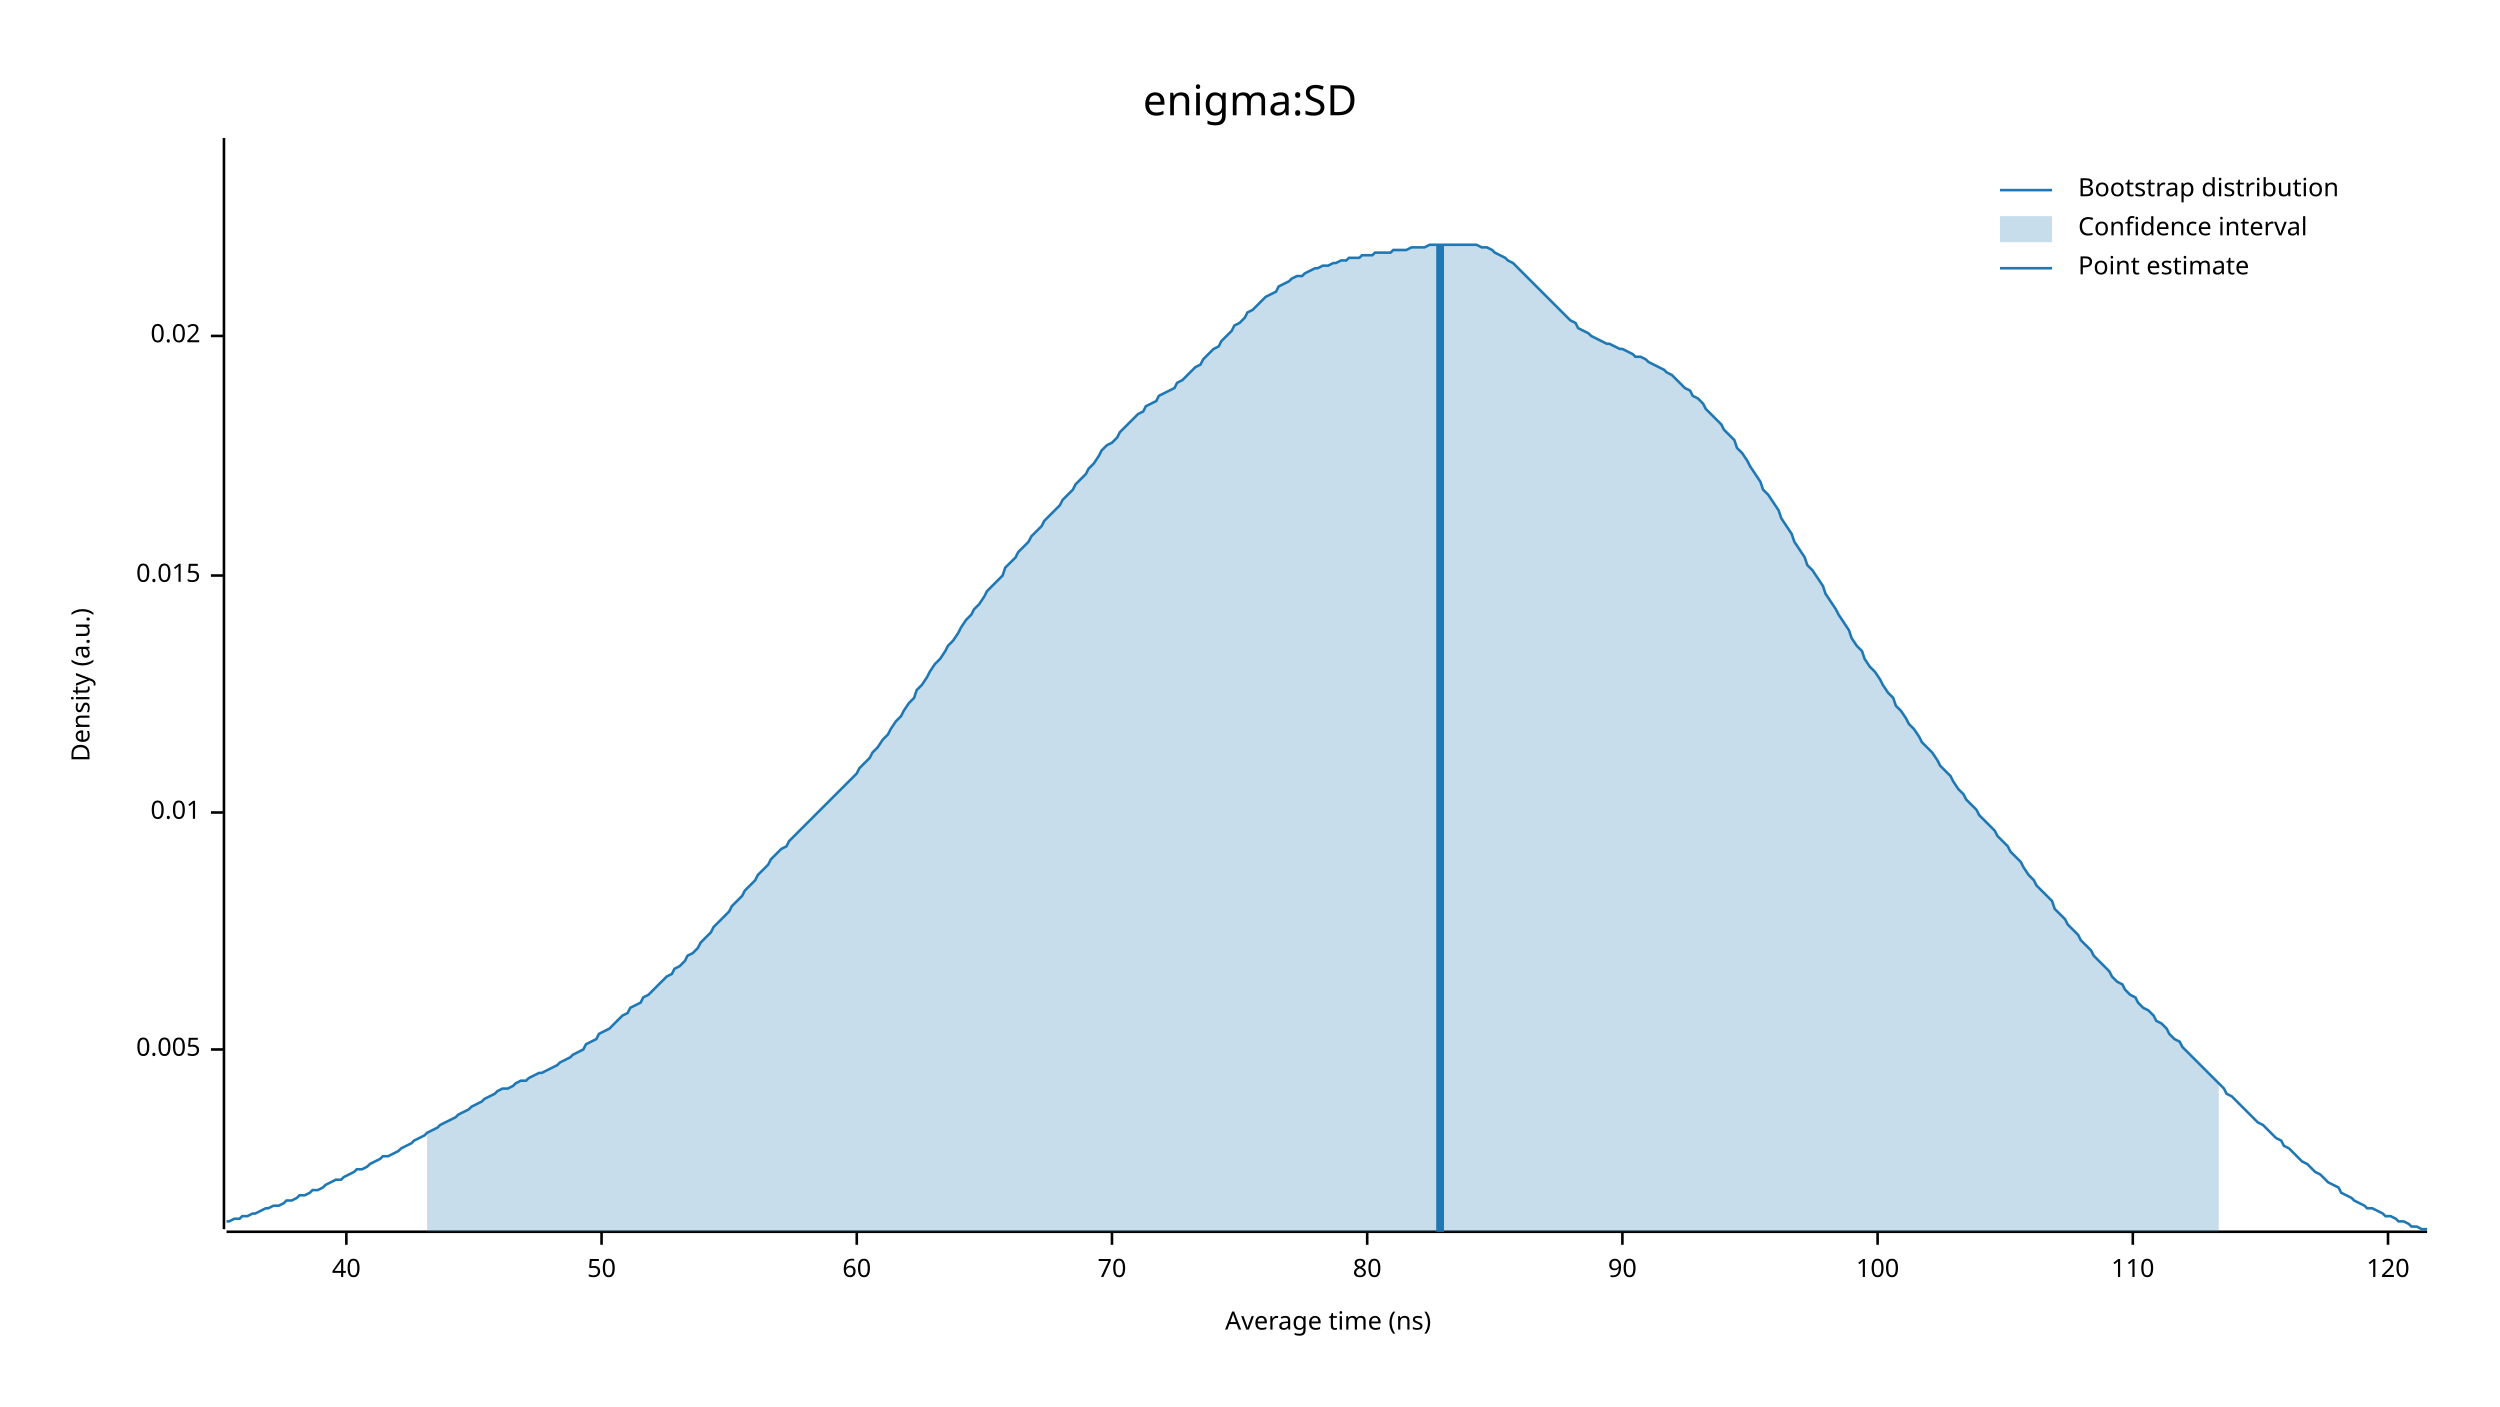
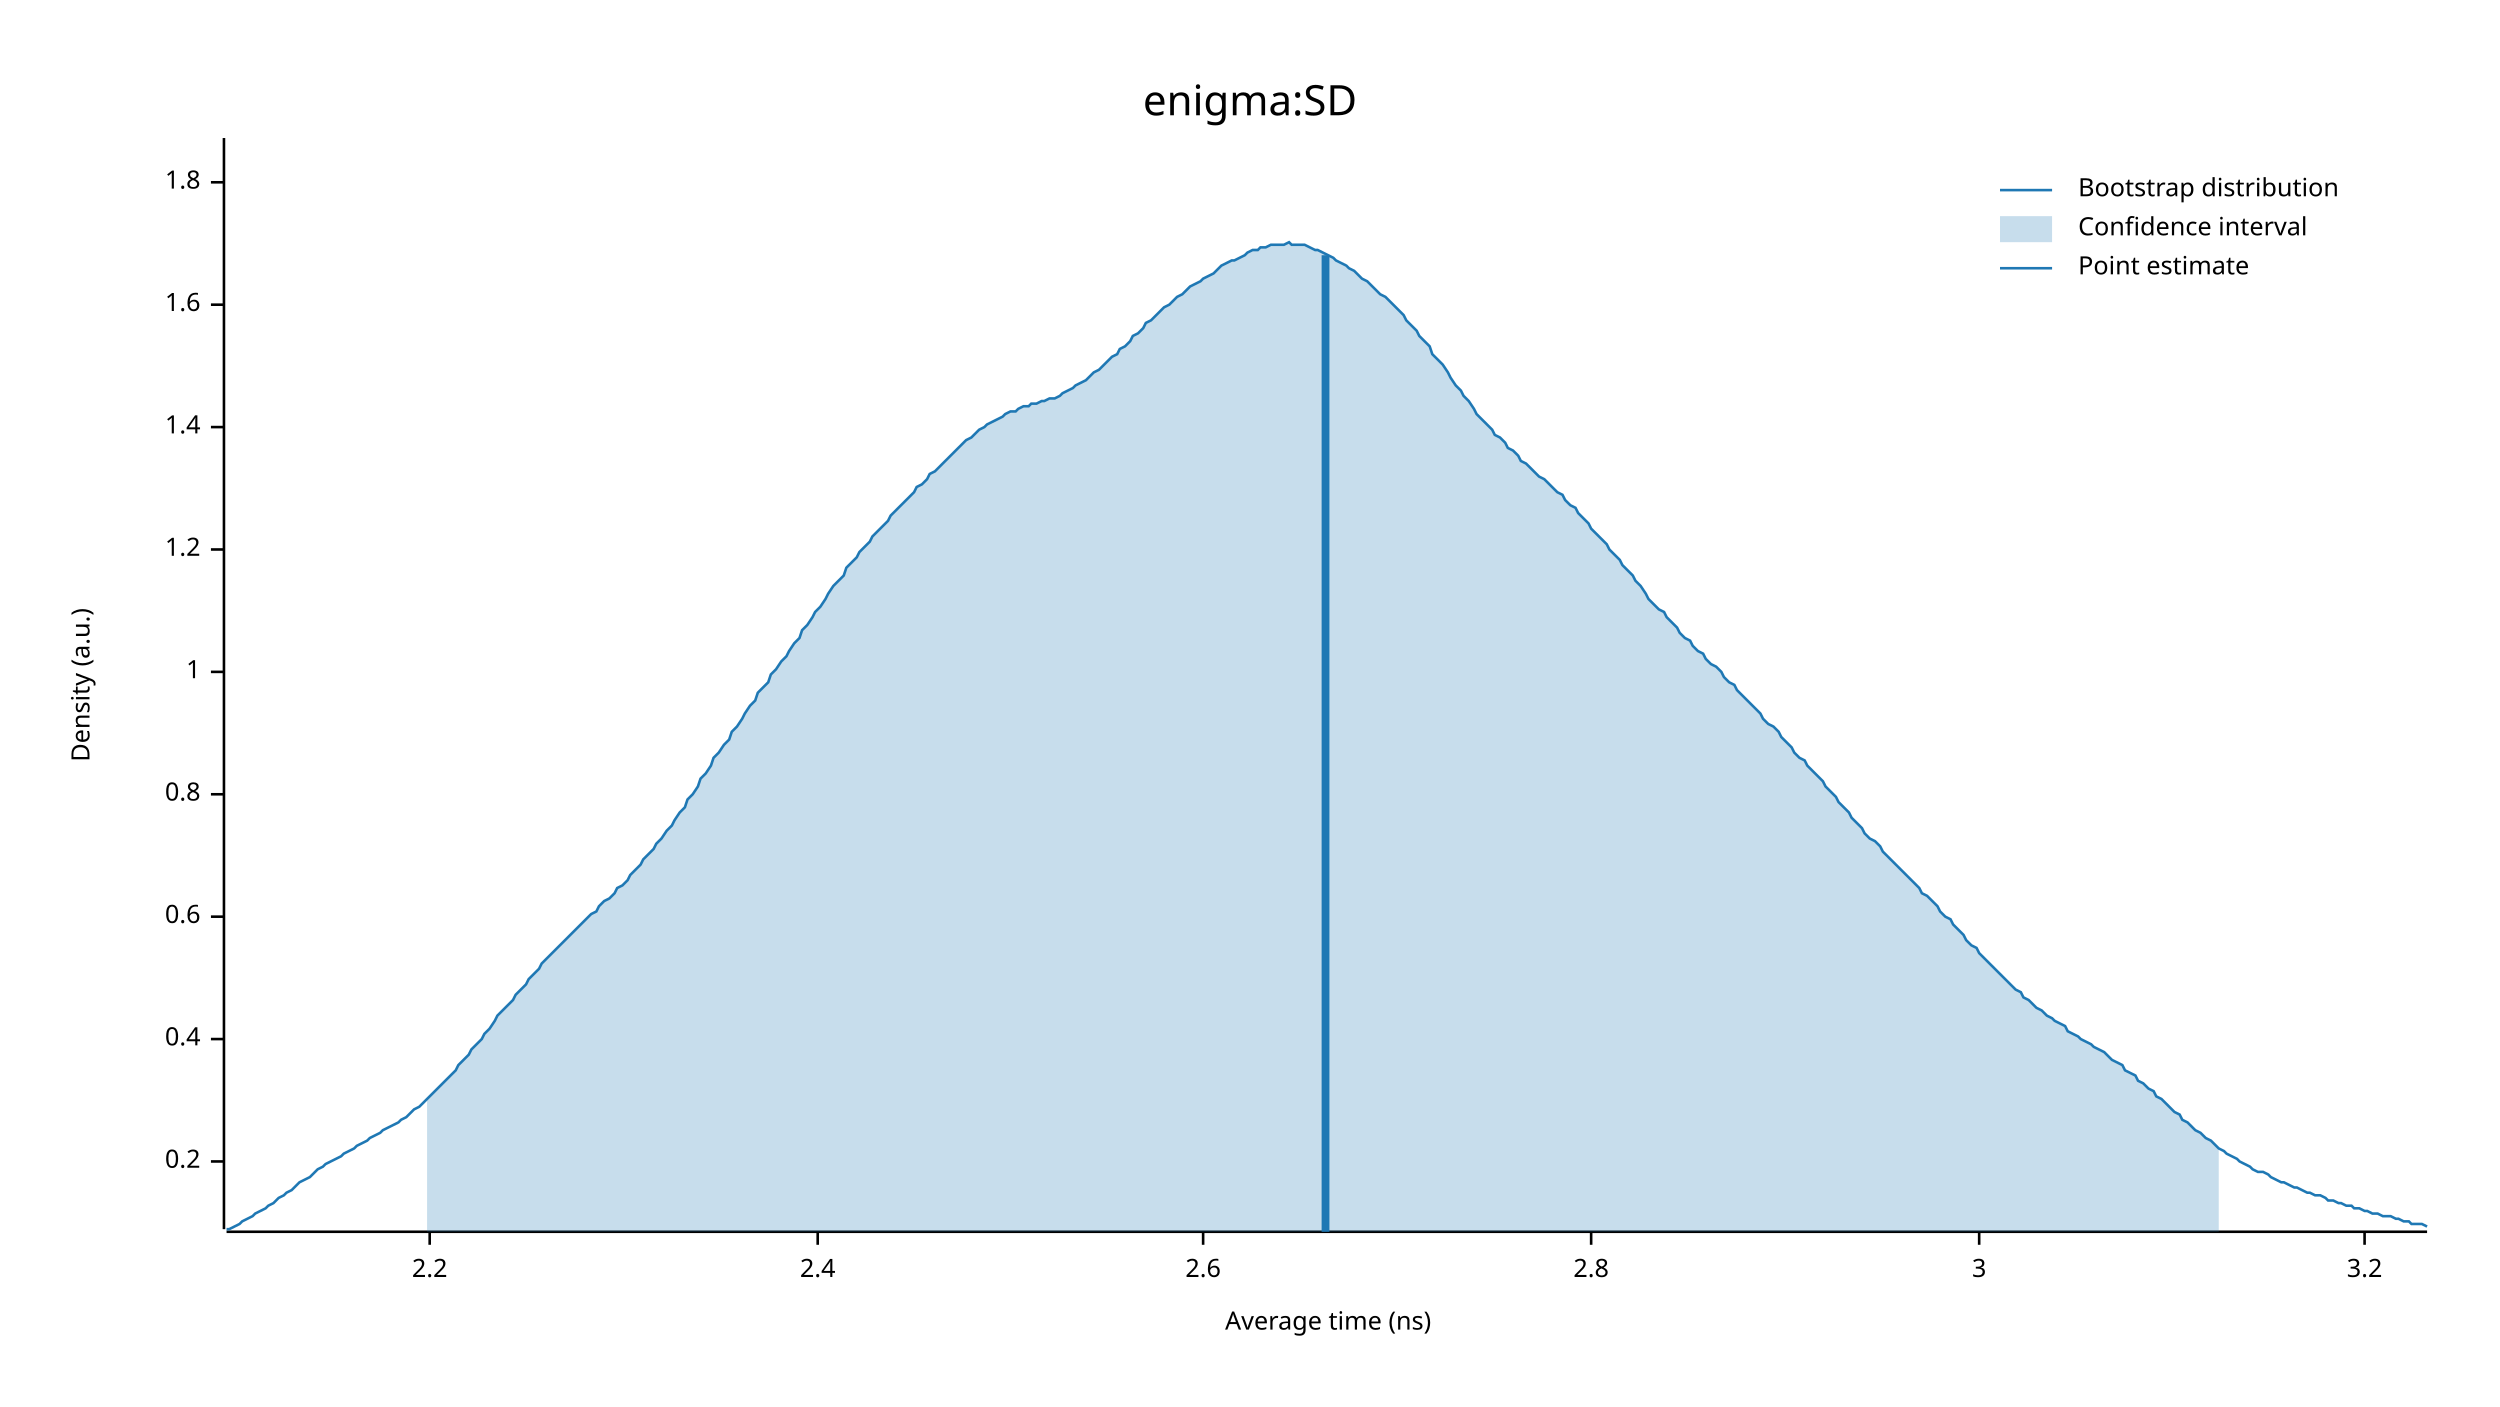
<svg xmlns="http://www.w3.org/2000/svg" width="960" height="540" viewBox="0 0 960 540">
  <text x="480" y="32" dy="0.76em" text-anchor="middle" font-family="sans-serif" font-size="16.129" opacity="1" fill="#000000">
enigma:SD
</text>
  <text x="27" y="263" dy="0.76em" text-anchor="middle" font-family="sans-serif" font-size="9.677" opacity="1" fill="#000000" transform="rotate(270, 27, 263)">
Density (a.u.)
</text>
  <text x="510" y="513" dy="-0.5ex" text-anchor="middle" font-family="sans-serif" font-size="9.677" opacity="1" fill="#000000">
Average time (ns)
</text>
  <polyline fill="none" opacity="1" stroke="#000000" stroke-width="1" points="86,53 86,472 " />
-   <text x="77" y="403" dy="0.5ex" text-anchor="end" font-family="sans-serif" font-size="9.677" opacity="1" fill="#000000">
- 0.005
+   <text x="77" y="446" dy="0.5ex" text-anchor="end" font-family="sans-serif" font-size="9.677" opacity="1" fill="#000000">
+ 0.2
</text>
-   <polyline fill="none" opacity="1" stroke="#000000" stroke-width="1" points="81,403 86,403 " />
-   <text x="77" y="312" dy="0.5ex" text-anchor="end" font-family="sans-serif" font-size="9.677" opacity="1" fill="#000000">
- 0.01
+   <polyline fill="none" opacity="1" stroke="#000000" stroke-width="1" points="81,446 86,446 " />
+   <text x="77" y="399" dy="0.5ex" text-anchor="end" font-family="sans-serif" font-size="9.677" opacity="1" fill="#000000">
+ 0.4
</text>
-   <polyline fill="none" opacity="1" stroke="#000000" stroke-width="1" points="81,312 86,312 " />
-   <text x="77" y="221" dy="0.5ex" text-anchor="end" font-family="sans-serif" font-size="9.677" opacity="1" fill="#000000">
- 0.015
+   <polyline fill="none" opacity="1" stroke="#000000" stroke-width="1" points="81,399 86,399 " />
+   <text x="77" y="352" dy="0.5ex" text-anchor="end" font-family="sans-serif" font-size="9.677" opacity="1" fill="#000000">
+ 0.6
</text>
-   <polyline fill="none" opacity="1" stroke="#000000" stroke-width="1" points="81,221 86,221 " />
-   <text x="77" y="129" dy="0.5ex" text-anchor="end" font-family="sans-serif" font-size="9.677" opacity="1" fill="#000000">
- 0.02
+   <polyline fill="none" opacity="1" stroke="#000000" stroke-width="1" points="81,352 86,352 " />
+   <text x="77" y="305" dy="0.5ex" text-anchor="end" font-family="sans-serif" font-size="9.677" opacity="1" fill="#000000">
+ 0.8
</text>
-   <polyline fill="none" opacity="1" stroke="#000000" stroke-width="1" points="81,129 86,129 " />
+   <polyline fill="none" opacity="1" stroke="#000000" stroke-width="1" points="81,305 86,305 " />
+   <text x="77" y="258" dy="0.5ex" text-anchor="end" font-family="sans-serif" font-size="9.677" opacity="1" fill="#000000">
+ 1
+ </text>
+   <polyline fill="none" opacity="1" stroke="#000000" stroke-width="1" points="81,258 86,258 " />
+   <text x="77" y="211" dy="0.5ex" text-anchor="end" font-family="sans-serif" font-size="9.677" opacity="1" fill="#000000">
+ 1.2
+ </text>
+   <polyline fill="none" opacity="1" stroke="#000000" stroke-width="1" points="81,211 86,211 " />
+   <text x="77" y="164" dy="0.5ex" text-anchor="end" font-family="sans-serif" font-size="9.677" opacity="1" fill="#000000">
+ 1.4
+ </text>
+   <polyline fill="none" opacity="1" stroke="#000000" stroke-width="1" points="81,164 86,164 " />
+   <text x="77" y="117" dy="0.5ex" text-anchor="end" font-family="sans-serif" font-size="9.677" opacity="1" fill="#000000">
+ 1.6
+ </text>
+   <polyline fill="none" opacity="1" stroke="#000000" stroke-width="1" points="81,117 86,117 " />
+   <text x="77" y="70" dy="0.5ex" text-anchor="end" font-family="sans-serif" font-size="9.677" opacity="1" fill="#000000">
+ 1.8
+ </text>
+   <polyline fill="none" opacity="1" stroke="#000000" stroke-width="1" points="81,70 86,70 " />
  <polyline fill="none" opacity="1" stroke="#000000" stroke-width="1" points="87,473 932,473 " />
-   <text x="133" y="483" dy="0.76em" text-anchor="middle" font-family="sans-serif" font-size="9.677" opacity="1" fill="#000000">
- 40
+   <text x="165" y="483" dy="0.76em" text-anchor="middle" font-family="sans-serif" font-size="9.677" opacity="1" fill="#000000">
+ 2.2
</text>
-   <polyline fill="none" opacity="1" stroke="#000000" stroke-width="1" points="133,473 133,478 " />
-   <text x="231" y="483" dy="0.76em" text-anchor="middle" font-family="sans-serif" font-size="9.677" opacity="1" fill="#000000">
- 50
+   <polyline fill="none" opacity="1" stroke="#000000" stroke-width="1" points="165,473 165,478 " />
+   <text x="314" y="483" dy="0.76em" text-anchor="middle" font-family="sans-serif" font-size="9.677" opacity="1" fill="#000000">
+ 2.4
</text>
-   <polyline fill="none" opacity="1" stroke="#000000" stroke-width="1" points="231,473 231,478 " />
-   <text x="329" y="483" dy="0.76em" text-anchor="middle" font-family="sans-serif" font-size="9.677" opacity="1" fill="#000000">
- 60
+   <polyline fill="none" opacity="1" stroke="#000000" stroke-width="1" points="314,473 314,478 " />
+   <text x="462" y="483" dy="0.76em" text-anchor="middle" font-family="sans-serif" font-size="9.677" opacity="1" fill="#000000">
+ 2.6
</text>
-   <polyline fill="none" opacity="1" stroke="#000000" stroke-width="1" points="329,473 329,478 " />
-   <text x="427" y="483" dy="0.76em" text-anchor="middle" font-family="sans-serif" font-size="9.677" opacity="1" fill="#000000">
- 70
+   <polyline fill="none" opacity="1" stroke="#000000" stroke-width="1" points="462,473 462,478 " />
+   <text x="611" y="483" dy="0.76em" text-anchor="middle" font-family="sans-serif" font-size="9.677" opacity="1" fill="#000000">
+ 2.8
</text>
-   <polyline fill="none" opacity="1" stroke="#000000" stroke-width="1" points="427,473 427,478 " />
-   <text x="525" y="483" dy="0.76em" text-anchor="middle" font-family="sans-serif" font-size="9.677" opacity="1" fill="#000000">
- 80
+   <polyline fill="none" opacity="1" stroke="#000000" stroke-width="1" points="611,473 611,478 " />
+   <text x="760" y="483" dy="0.76em" text-anchor="middle" font-family="sans-serif" font-size="9.677" opacity="1" fill="#000000">
+ 3
</text>
-   <polyline fill="none" opacity="1" stroke="#000000" stroke-width="1" points="525,473 525,478 " />
-   <text x="623" y="483" dy="0.76em" text-anchor="middle" font-family="sans-serif" font-size="9.677" opacity="1" fill="#000000">
- 90
+   <polyline fill="none" opacity="1" stroke="#000000" stroke-width="1" points="760,473 760,478 " />
+   <text x="908" y="483" dy="0.76em" text-anchor="middle" font-family="sans-serif" font-size="9.677" opacity="1" fill="#000000">
+ 3.2
</text>
-   <polyline fill="none" opacity="1" stroke="#000000" stroke-width="1" points="623,473 623,478 " />
-   <text x="721" y="483" dy="0.76em" text-anchor="middle" font-family="sans-serif" font-size="9.677" opacity="1" fill="#000000">
- 100
- </text>
-   <polyline fill="none" opacity="1" stroke="#000000" stroke-width="1" points="721,473 721,478 " />
-   <text x="819" y="483" dy="0.76em" text-anchor="middle" font-family="sans-serif" font-size="9.677" opacity="1" fill="#000000">
- 110
- </text>
-   <polyline fill="none" opacity="1" stroke="#000000" stroke-width="1" points="819,473 819,478 " />
-   <text x="917" y="483" dy="0.76em" text-anchor="middle" font-family="sans-serif" font-size="9.677" opacity="1" fill="#000000">
- 120
- </text>
-   <polyline fill="none" opacity="1" stroke="#000000" stroke-width="1" points="917,473 917,478 " />
-   <polyline fill="none" opacity="1" stroke="#1F78B4" stroke-width="1" points="87,469 88,469 90,468 92,468 93,467 95,467 97,466 98,466 100,465 102,464 103,464 105,463 107,463 109,462 110,461 112,461 114,460 115,459 117,459 119,458 120,457 122,457 124,456 125,455 127,454 129,453 131,453 132,452 134,451 136,450 137,449 139,449 141,448 142,447 144,446 146,445 147,444 149,444 151,443 153,442 154,441 156,440 158,439 159,438 161,437 163,436 164,435 166,434 168,433 169,432 171,431 173,430 175,429 176,428 178,427 180,426 181,425 183,424 185,423 186,422 188,421 190,420 191,419 193,418 195,418 197,417 198,416 200,415 202,415 203,414 205,413 207,412 208,412 210,411 212,410 214,409 215,408 217,407 219,406 220,405 222,404 224,403 225,401 227,400 229,399 230,397 232,396 234,395 236,393 237,392 239,390 241,389 242,387 244,386 246,385 247,383 249,382 251,380 252,379 254,377 256,375 258,374 259,372 261,371 263,369 264,367 266,366 268,364 269,362 271,360 273,358 274,356 276,354 278,352 280,350 281,348 283,346 285,344 286,342 288,340 290,338 291,336 293,334 295,332 296,330 298,328 300,326 302,325 303,323 305,321 307,319 308,318 310,316 312,314 313,313 315,311 317,309 318,308 320,306 322,304 324,302 325,301 327,299 329,297 330,295 332,293 334,291 335,289 337,287 339,284 341,282 342,280 344,277 346,275 347,273 349,270 351,268 352,265 354,263 356,260 357,258 359,255 361,253 363,250 364,248 366,246 368,243 369,241 371,238 373,236 374,234 376,232 378,229 379,227 381,225 383,223 385,221 386,218 388,216 390,214 391,212 393,210 395,208 396,206 398,204 400,202 401,200 403,198 405,196 407,194 408,192 410,190 412,188 413,186 415,184 417,182 418,180 420,178 422,175 423,173 425,171 427,170 429,168 430,166 432,164 434,162 435,161 437,159 439,158 440,156 442,155 444,154 445,152 447,151 449,150 451,149 452,147 454,146 456,144 457,143 459,141 461,140 462,138 464,136 466,134 468,133 469,131 471,129 473,127 474,125 476,124 478,122 479,120 481,119 483,117 484,116 486,114 488,113 490,112 491,110 493,109 495,108 496,107 498,106 500,106 501,105 503,104 505,103 506,103 508,102 510,102 512,101 513,101 515,100 517,100 518,99 520,99 522,99 523,98 525,98 527,98 528,97 530,97 532,97 534,97 535,96 537,96 539,96 540,96 542,95 544,95 545,95 547,95 549,94 550,94 552,94 554,94 556,94 557,94 559,94 561,94 562,94 564,94 566,94 567,94 569,95 571,95 573,96 574,97 576,98 578,99 579,100 581,101 583,103 584,104 586,106 588,108 589,109 591,111 593,113 595,115 596,116 598,118 600,120 601,121 603,123 605,124 606,126 608,127 610,128 611,129 613,130 615,131 617,132 618,132 620,133 622,134 623,134 625,135 627,136 628,137 630,137 632,138 633,139 635,140 637,141 639,142 640,143 642,144 644,146 645,147 647,149 649,150 650,152 652,153 654,155 655,157 657,159 659,161 661,163 662,165 664,167 666,169 667,172 669,174 671,177 672,179 674,182 676,185 677,188 679,190 681,193 683,196 684,199 686,202 688,205 689,208 691,211 693,214 694,217 696,219 698,222 700,225 701,228 703,231 705,234 706,236 708,239 710,242 711,245 713,248 715,250 716,253 718,256 720,258 722,261 723,263 725,266 727,268 728,271 730,273 732,276 733,278 735,280 737,283 738,285 740,287 742,289 744,292 745,294 747,296 749,298 750,300 752,303 754,305 755,307 757,309 759,311 760,313 762,315 764,317 766,319 767,321 769,323 771,325 772,327 774,329 776,331 777,333 779,336 781,338 782,340 784,342 786,344 788,346 789,349 791,351 793,353 794,355 796,357 798,359 799,361 801,363 803,365 804,367 806,369 808,371 810,373 811,375 813,377 815,378 816,380 818,382 820,383 821,385 823,387 825,388 827,390 828,392 830,393 832,395 833,397 835,399 837,400 838,402 840,404 842,406 843,407 845,409 847,411 849,413 850,414 852,416 854,418 855,420 857,421 859,423 860,424 862,426 864,428 865,429 867,431 869,432 871,434 872,435 874,437 876,438 877,440 879,441 881,443 882,444 884,446 886,447 887,448 889,450 891,451 893,453 894,454 896,455 898,456 899,458 901,459 903,460 904,461 906,462 908,463 909,464 911,464 913,465 915,466 916,467 918,467 920,468 921,469 923,469 925,470 926,471 928,471 930,472 932,472 " />
-   <polygon opacity="0.25" fill="#1F78B4" points="164,435 166,434 168,433 169,432 171,431 173,430 175,429 176,428 178,427 180,426 181,425 183,424 185,423 186,422 188,421 190,420 191,419 193,418 195,418 197,417 198,416 200,415 202,415 203,414 205,413 207,412 208,412 210,411 212,410 214,409 215,408 217,407 219,406 220,405 222,404 224,403 225,401 227,400 229,399 230,397 232,396 234,395 236,393 237,392 239,390 241,389 242,387 244,386 246,385 247,383 249,382 251,380 252,379 254,377 256,375 258,374 259,372 261,371 263,369 264,367 266,366 268,364 269,362 271,360 273,358 274,356 276,354 278,352 280,350 281,348 283,346 285,344 286,342 288,340 290,338 291,336 293,334 295,332 296,330 298,328 300,326 302,325 303,323 305,321 307,319 308,318 310,316 312,314 313,313 315,311 317,309 318,308 320,306 322,304 324,302 325,301 327,299 329,297 330,295 332,293 334,291 335,289 337,287 339,284 341,282 342,280 344,277 346,275 347,273 349,270 351,268 352,265 354,263 356,260 357,258 359,255 361,253 363,250 364,248 366,246 368,243 369,241 371,238 373,236 374,234 376,232 378,229 379,227 381,225 383,223 385,221 386,218 388,216 390,214 391,212 393,210 395,208 396,206 398,204 400,202 401,200 403,198 405,196 407,194 408,192 410,190 412,188 413,186 415,184 417,182 418,180 420,178 422,175 423,173 425,171 427,170 429,168 430,166 432,164 434,162 435,161 437,159 439,158 440,156 442,155 444,154 445,152 447,151 449,150 451,149 452,147 454,146 456,144 457,143 459,141 461,140 462,138 464,136 466,134 468,133 469,131 471,129 473,127 474,125 476,124 478,122 479,120 481,119 483,117 484,116 486,114 488,113 490,112 491,110 493,109 495,108 496,107 498,106 500,106 501,105 503,104 505,103 506,103 508,102 510,102 512,101 513,101 515,100 517,100 518,99 520,99 522,99 523,98 525,98 527,98 528,97 530,97 532,97 534,97 535,96 537,96 539,96 540,96 542,95 544,95 545,95 547,95 549,94 550,94 552,94 554,94 556,94 557,94 559,94 561,94 562,94 564,94 566,94 567,94 569,95 571,95 573,96 574,97 576,98 578,99 579,100 581,101 583,103 584,104 586,106 588,108 589,109 591,111 593,113 595,115 596,116 598,118 600,120 601,121 603,123 605,124 606,126 608,127 610,128 611,129 613,130 615,131 617,132 618,132 620,133 622,134 623,134 625,135 627,136 628,137 630,137 632,138 633,139 635,140 637,141 639,142 640,143 642,144 644,146 645,147 647,149 649,150 650,152 652,153 654,155 655,157 657,159 659,161 661,163 662,165 664,167 666,169 667,172 669,174 671,177 672,179 674,182 676,185 677,188 679,190 681,193 683,196 684,199 686,202 688,205 689,208 691,211 693,214 694,217 696,219 698,222 700,225 701,228 703,231 705,234 706,236 708,239 710,242 711,245 713,248 715,250 716,253 718,256 720,258 722,261 723,263 725,266 727,268 728,271 730,273 732,276 733,278 735,280 737,283 738,285 740,287 742,289 744,292 745,294 747,296 749,298 750,300 752,303 754,305 755,307 757,309 759,311 760,313 762,315 764,317 766,319 767,321 769,323 771,325 772,327 774,329 776,331 777,333 779,336 781,338 782,340 784,342 786,344 788,346 789,349 791,351 793,353 794,355 796,357 798,359 799,361 801,363 803,365 804,367 806,369 808,371 810,373 811,375 813,377 815,378 816,380 818,382 820,383 821,385 823,387 825,388 827,390 828,392 830,393 832,395 833,397 835,399 837,400 838,402 840,404 842,406 843,407 845,409 847,411 849,413 850,414 852,416 852,473 164,473 " />
-   <polyline fill="none" opacity="1" stroke="#1F78B4" stroke-width="3" points="553,473 553,94 " />
+   <polyline fill="none" opacity="1" stroke="#000000" stroke-width="1" points="908,473 908,478 " />
+   <polyline fill="none" opacity="1" stroke="#1F78B4" stroke-width="1" points="87,472 88,472 90,471 92,470 93,469 95,468 97,467 98,466 100,465 102,464 103,463 105,462 107,460 109,459 110,458 112,457 114,455 115,454 117,453 119,452 120,451 122,449 124,448 125,447 127,446 129,445 131,444 132,443 134,442 136,441 137,440 139,439 141,438 142,437 144,436 146,435 147,434 149,433 151,432 153,431 154,430 156,429 158,427 159,426 161,425 163,423 164,422 166,420 168,418 169,417 171,415 173,413 175,411 176,409 178,407 180,405 181,403 183,401 185,399 186,397 188,395 190,392 191,390 193,388 195,386 197,384 198,382 200,380 202,378 203,376 205,374 207,372 208,370 210,368 212,366 214,364 215,363 217,361 219,359 220,358 222,356 224,354 225,353 227,351 229,350 230,348 232,346 234,345 236,343 237,341 239,340 241,338 242,336 244,334 246,332 247,330 249,328 251,326 252,324 254,322 256,319 258,317 259,315 261,312 263,310 264,307 266,305 268,302 269,299 271,297 273,294 274,291 276,289 278,286 280,284 281,281 283,279 285,276 286,274 288,271 290,269 291,266 293,264 295,262 296,259 298,257 300,254 302,252 303,250 305,247 307,245 308,242 310,240 312,237 313,235 315,233 317,230 318,228 320,225 322,223 324,221 325,218 327,216 329,214 330,212 332,210 334,208 335,206 337,204 339,202 341,200 342,198 344,196 346,194 347,193 349,191 351,189 352,187 354,186 356,184 357,182 359,181 361,179 363,177 364,176 366,174 368,172 369,171 371,169 373,168 374,167 376,165 378,164 379,163 381,162 383,161 385,160 386,159 388,158 390,158 391,157 393,156 395,156 396,155 398,155 400,154 401,154 403,153 405,153 407,152 408,151 410,150 412,149 413,148 415,147 417,146 418,145 420,143 422,142 423,141 425,139 427,137 429,136 430,134 432,133 434,131 435,129 437,128 439,126 440,124 442,123 444,121 445,120 447,118 449,117 451,115 452,114 454,113 456,111 457,110 459,109 461,108 462,107 464,106 466,105 468,103 469,102 471,101 473,100 474,100 476,99 478,98 479,97 481,96 483,96 484,95 486,95 488,94 490,94 491,94 493,94 495,93 496,94 498,94 500,94 501,94 503,95 505,96 506,96 508,97 510,98 512,99 513,100 515,101 517,102 518,103 520,104 522,106 523,107 525,108 527,110 528,111 530,113 532,114 534,116 535,117 537,119 539,121 540,123 542,125 544,127 545,129 547,131 549,133 550,136 552,138 554,140 556,143 557,145 559,148 561,150 562,152 564,154 566,157 567,159 569,161 571,163 573,165 574,167 576,168 578,170 579,172 581,173 583,175 584,177 586,178 588,180 589,181 591,183 593,184 595,186 596,187 598,189 600,190 601,192 603,194 605,195 606,197 608,199 610,201 611,203 613,205 615,207 617,209 618,211 620,213 622,215 623,217 625,219 627,221 628,223 630,225 632,228 633,230 635,232 637,234 639,235 640,237 642,239 644,241 645,243 647,245 649,246 650,248 652,250 654,251 655,253 657,255 659,256 661,258 662,260 664,262 666,263 667,265 669,267 671,269 672,270 674,272 676,274 677,276 679,278 681,279 683,281 684,283 686,285 688,287 689,289 691,291 693,292 694,294 696,296 698,298 700,300 701,302 703,304 705,306 706,308 708,310 710,312 711,314 713,316 715,318 716,320 718,322 720,323 722,325 723,327 725,329 727,331 728,332 730,334 732,336 733,337 735,339 737,341 738,343 740,344 742,346 744,348 745,350 747,352 749,353 750,355 752,357 754,359 755,361 757,363 759,364 760,366 762,368 764,370 766,372 767,373 769,375 771,377 772,378 774,380 776,381 777,383 779,384 781,386 782,387 784,388 786,390 788,391 789,392 791,393 793,394 794,396 796,397 798,398 799,399 801,400 803,401 804,402 806,403 808,404 810,406 811,407 813,408 815,409 816,411 818,412 820,413 821,415 823,416 825,418 827,419 828,421 830,422 832,424 833,425 835,427 837,428 838,430 840,431 842,433 843,434 845,435 847,437 849,438 850,439 852,441 854,442 855,443 857,444 859,445 860,446 862,447 864,448 865,449 867,450 869,450 871,451 872,452 874,453 876,454 877,454 879,455 881,456 882,456 884,457 886,458 887,458 889,459 891,459 893,460 894,461 896,461 898,462 899,462 901,463 903,463 904,464 906,464 908,465 909,465 911,466 913,466 915,467 916,467 918,467 920,468 921,468 923,469 925,469 926,470 928,470 930,470 932,471 " />
+   <polygon opacity="0.25" fill="#1F78B4" points="164,422 166,420 168,418 169,417 171,415 173,413 175,411 176,409 178,407 180,405 181,403 183,401 185,399 186,397 188,395 190,392 191,390 193,388 195,386 197,384 198,382 200,380 202,378 203,376 205,374 207,372 208,370 210,368 212,366 214,364 215,363 217,361 219,359 220,358 222,356 224,354 225,353 227,351 229,350 230,348 232,346 234,345 236,343 237,341 239,340 241,338 242,336 244,334 246,332 247,330 249,328 251,326 252,324 254,322 256,319 258,317 259,315 261,312 263,310 264,307 266,305 268,302 269,299 271,297 273,294 274,291 276,289 278,286 280,284 281,281 283,279 285,276 286,274 288,271 290,269 291,266 293,264 295,262 296,259 298,257 300,254 302,252 303,250 305,247 307,245 308,242 310,240 312,237 313,235 315,233 317,230 318,228 320,225 322,223 324,221 325,218 327,216 329,214 330,212 332,210 334,208 335,206 337,204 339,202 341,200 342,198 344,196 346,194 347,193 349,191 351,189 352,187 354,186 356,184 357,182 359,181 361,179 363,177 364,176 366,174 368,172 369,171 371,169 373,168 374,167 376,165 378,164 379,163 381,162 383,161 385,160 386,159 388,158 390,158 391,157 393,156 395,156 396,155 398,155 400,154 401,154 403,153 405,153 407,152 408,151 410,150 412,149 413,148 415,147 417,146 418,145 420,143 422,142 423,141 425,139 427,137 429,136 430,134 432,133 434,131 435,129 437,128 439,126 440,124 442,123 444,121 445,120 447,118 449,117 451,115 452,114 454,113 456,111 457,110 459,109 461,108 462,107 464,106 466,105 468,103 469,102 471,101 473,100 474,100 476,99 478,98 479,97 481,96 483,96 484,95 486,95 488,94 490,94 491,94 493,94 495,93 496,94 498,94 500,94 501,94 503,95 505,96 506,96 508,97 510,98 512,99 513,100 515,101 517,102 518,103 520,104 522,106 523,107 525,108 527,110 528,111 530,113 532,114 534,116 535,117 537,119 539,121 540,123 542,125 544,127 545,129 547,131 549,133 550,136 552,138 554,140 556,143 557,145 559,148 561,150 562,152 564,154 566,157 567,159 569,161 571,163 573,165 574,167 576,168 578,170 579,172 581,173 583,175 584,177 586,178 588,180 589,181 591,183 593,184 595,186 596,187 598,189 600,190 601,192 603,194 605,195 606,197 608,199 610,201 611,203 613,205 615,207 617,209 618,211 620,213 622,215 623,217 625,219 627,221 628,223 630,225 632,228 633,230 635,232 637,234 639,235 640,237 642,239 644,241 645,243 647,245 649,246 650,248 652,250 654,251 655,253 657,255 659,256 661,258 662,260 664,262 666,263 667,265 669,267 671,269 672,270 674,272 676,274 677,276 679,278 681,279 683,281 684,283 686,285 688,287 689,289 691,291 693,292 694,294 696,296 698,298 700,300 701,302 703,304 705,306 706,308 708,310 710,312 711,314 713,316 715,318 716,320 718,322 720,323 722,325 723,327 725,329 727,331 728,332 730,334 732,336 733,337 735,339 737,341 738,343 740,344 742,346 744,348 745,350 747,352 749,353 750,355 752,357 754,359 755,361 757,363 759,364 760,366 762,368 764,370 766,372 767,373 769,375 771,377 772,378 774,380 776,381 777,383 779,384 781,386 782,387 784,388 786,390 788,391 789,392 791,393 793,394 794,396 796,397 798,398 799,399 801,400 803,401 804,402 806,403 808,404 810,406 811,407 813,408 815,409 816,411 818,412 820,413 821,415 823,416 825,418 827,419 828,421 830,422 832,424 833,425 835,427 837,428 838,430 840,431 842,433 843,434 845,435 847,437 849,438 850,439 852,441 852,473 164,473 " />
+   <polyline fill="none" opacity="1" stroke="#1F78B4" stroke-width="3" points="509,473 509,98 " />
  <text x="798" y="68" dy="0.76em" text-anchor="start" font-family="sans-serif" font-size="9.677" opacity="1" fill="#000000">
Bootstrap distribution
</text>
  <text x="798" y="83" dy="0.76em" text-anchor="start" font-family="sans-serif" font-size="9.677" opacity="1" fill="#000000">
Confidence interval
</text>
  <text x="798" y="98" dy="0.76em" text-anchor="start" font-family="sans-serif" font-size="9.677" opacity="1" fill="#000000">
Point estimate
</text>
  <polyline fill="none" opacity="1" stroke="#1F78B4" stroke-width="1" points="768,73 788,73 " />
  <rect x="768" y="83" width="20" height="10" opacity="0.25" fill="#1F78B4" stroke="none" />
  <polyline fill="none" opacity="1" stroke="#1F78B4" stroke-width="1" points="768,103 788,103 " />
</svg>
